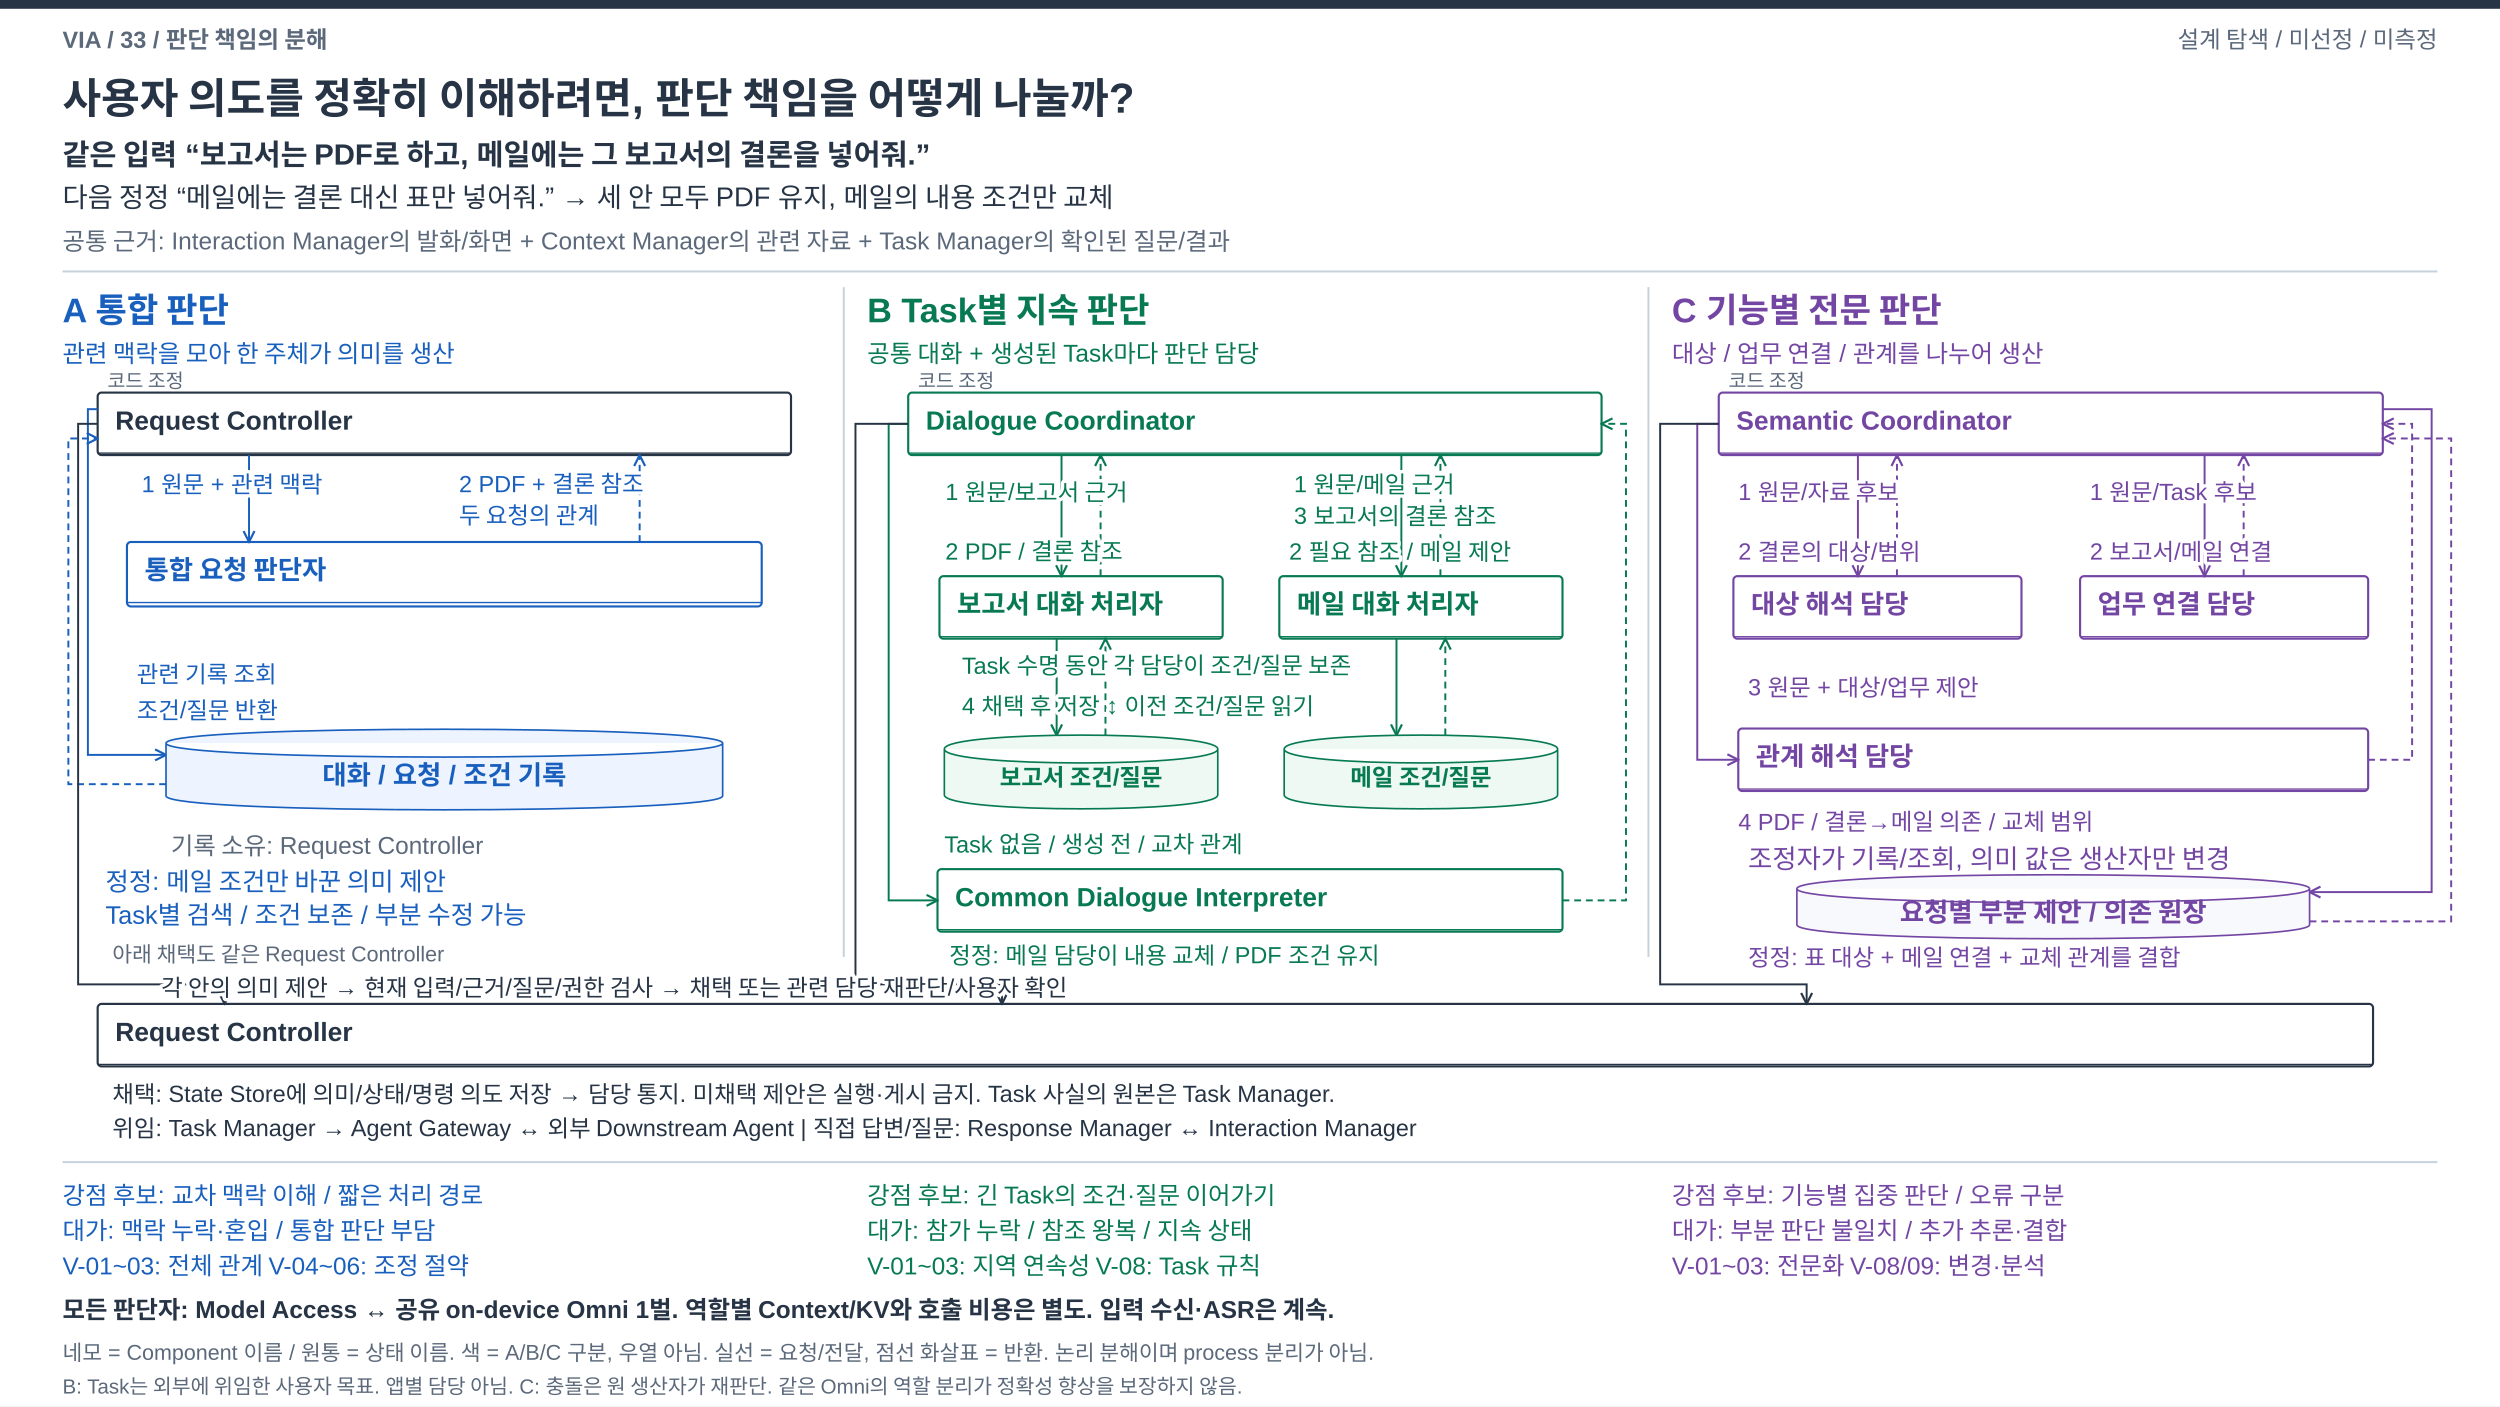
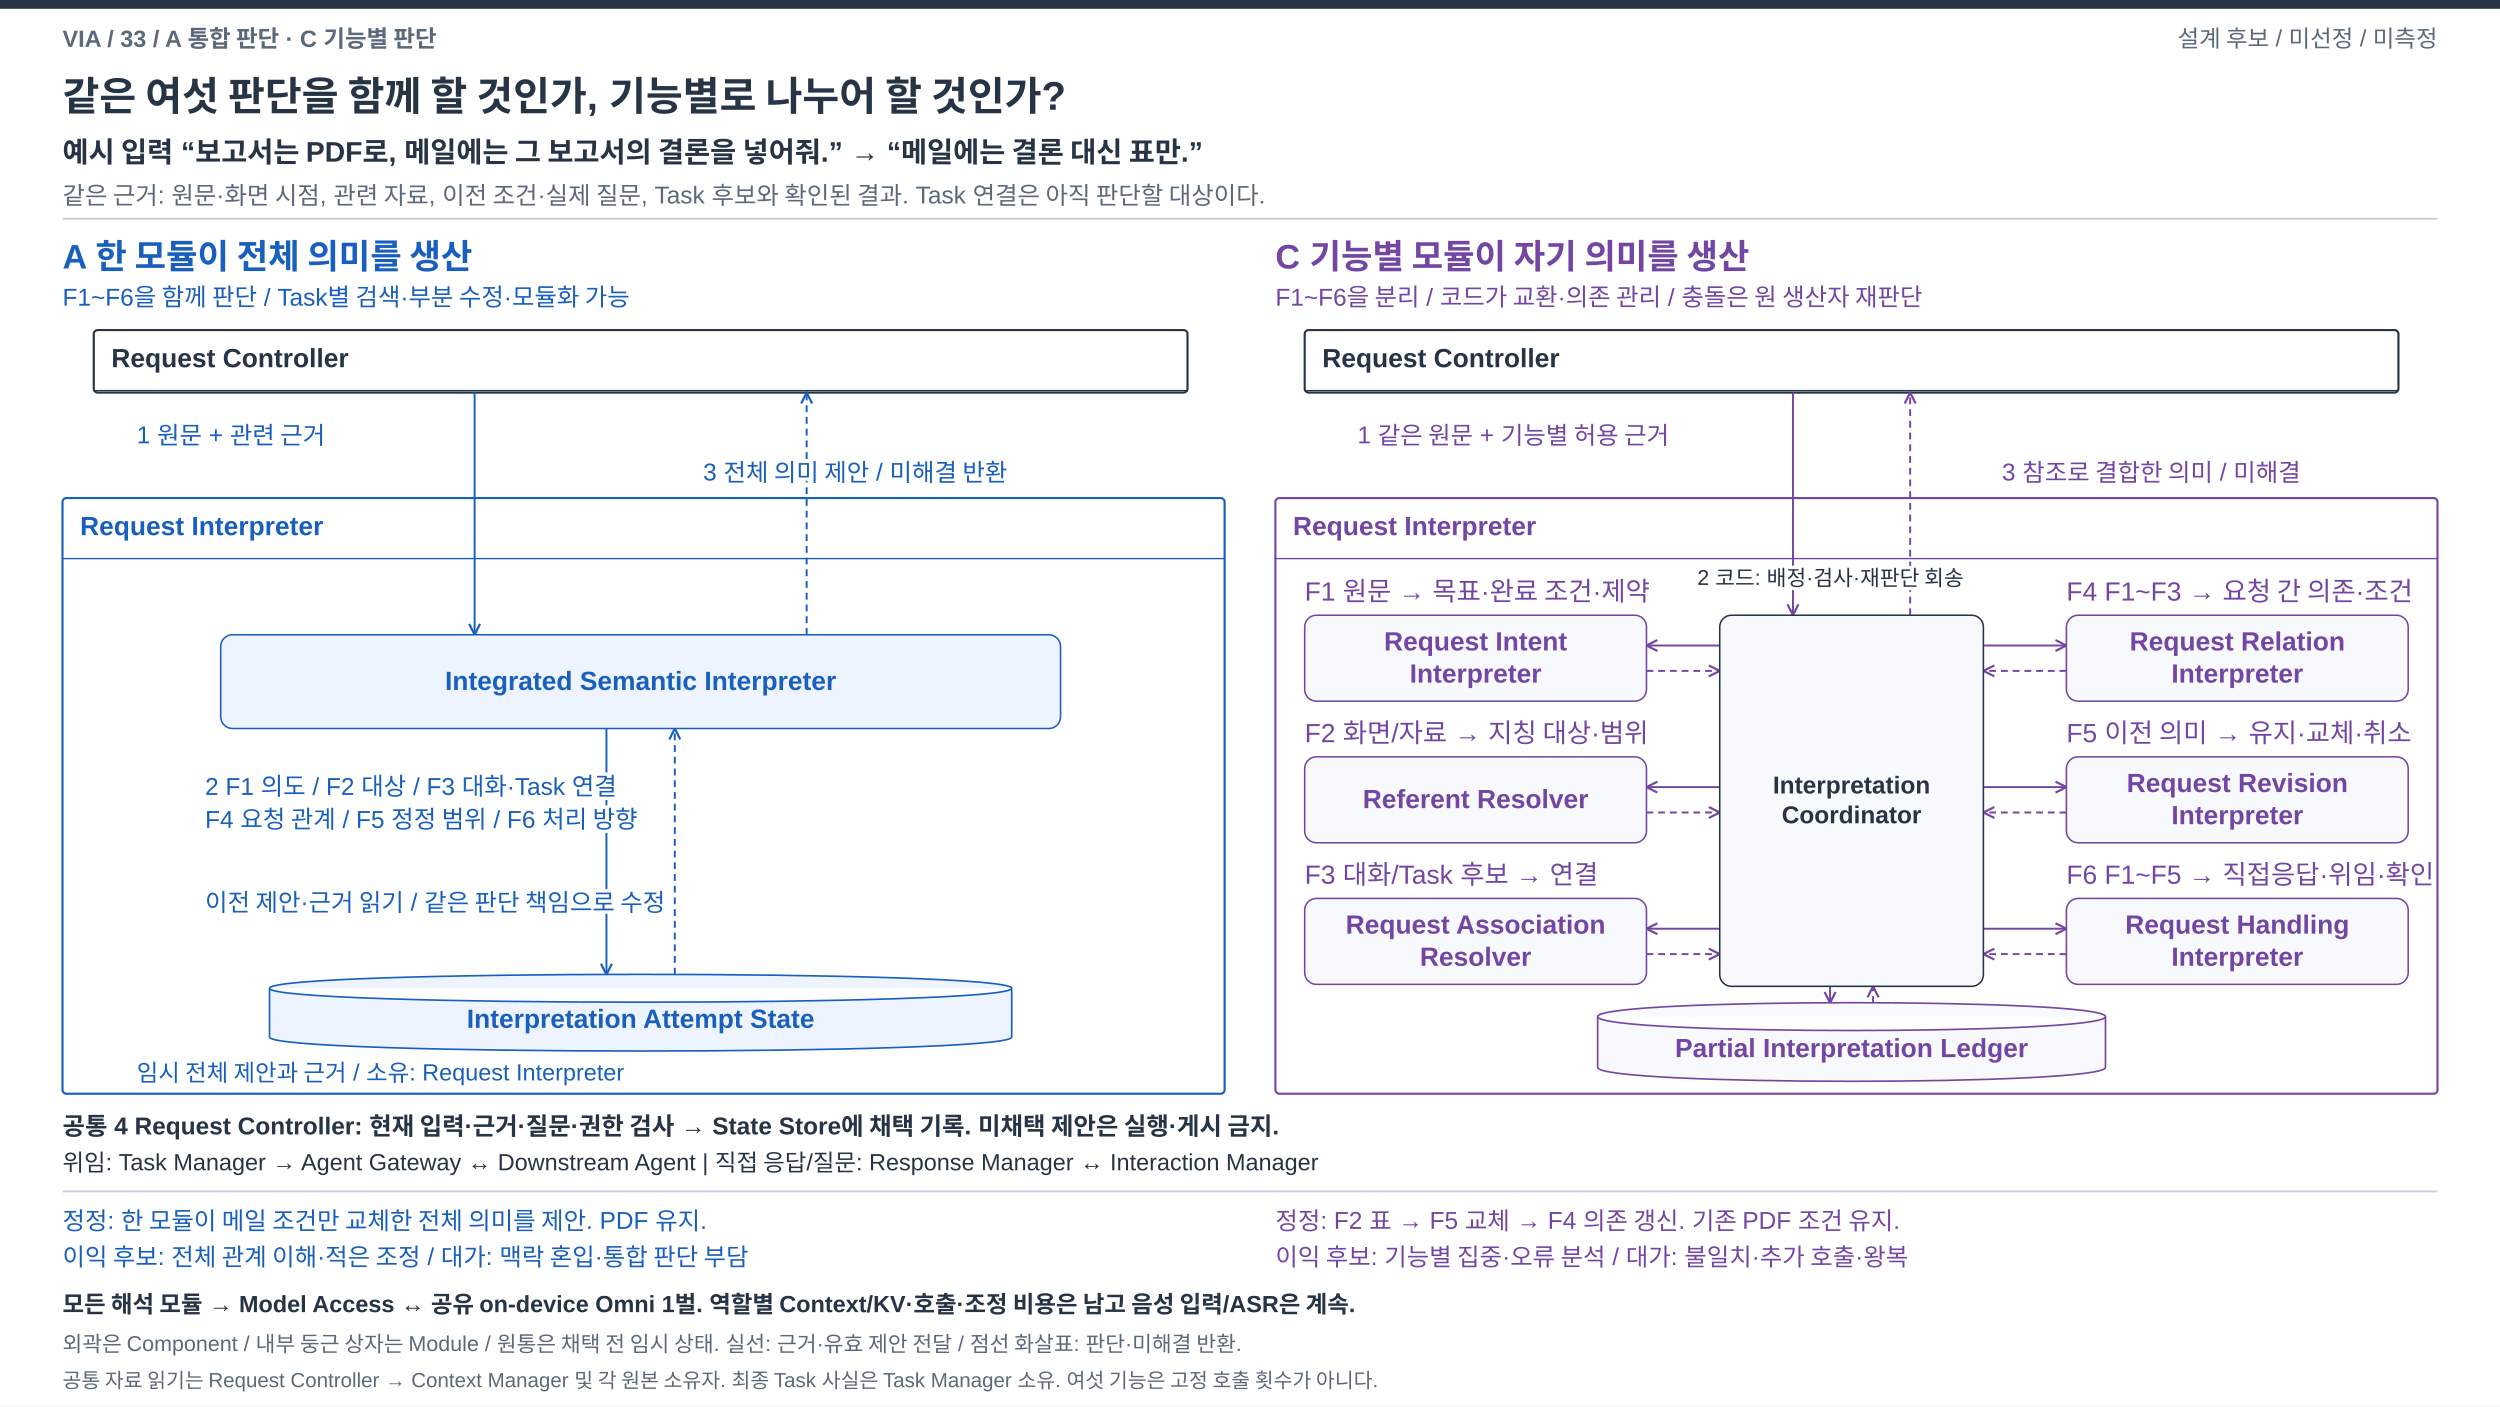
<svg xmlns="http://www.w3.org/2000/svg" width="2560" height="1440" viewBox="0 0 2560 1440" role="img" aria-labelledby="title">
  <defs>
    <marker id="a263445" viewBox="0 0 10 10" refX="9" refY="5" markerWidth="7" markerHeight="7" orient="auto-start-reverse">
      <path d="M1 1L9 5L1 9" fill="none" stroke="#263445" stroke-width="1.6" />
    </marker>
    <marker id="a195FBD" viewBox="0 0 10 10" refX="9" refY="5" markerWidth="7" markerHeight="7" orient="auto-start-reverse">
      <path d="M1 1L9 5L1 9" fill="none" stroke="#195FBD" stroke-width="1.6" />
    </marker>
    <marker id="a087A53" viewBox="0 0 10 10" refX="9" refY="5" markerWidth="7" markerHeight="7" orient="auto-start-reverse">
      <path d="M1 1L9 5L1 9" fill="none" stroke="#087A53" stroke-width="1.6" />
    </marker>
    <marker id="a7446A4" viewBox="0 0 10 10" refX="9" refY="5" markerWidth="7" markerHeight="7" orient="auto-start-reverse">
      <path d="M1 1L9 5L1 9" fill="none" stroke="#7446A4" stroke-width="1.6" />
    </marker>
  </defs>
  <rect width="2560" height="1440" fill="white" />
  <g font-family="Arial, Apple SD Gothic Neo, Malgun Gothic, sans-serif">
    <rect id="e1" x="0" y="0" width="2560" height="9" rx="0" fill="#263445" stroke="none" stroke-width="1.5" />
    <g id="Arc" data-component="true">
-       <rect x="100" y="402" width="710" height="64" rx="4" fill="white" stroke="#263445" stroke-width="2.2" />
-       <path d="M100 464H810" stroke="#263445" stroke-width="1.4" />
-       <text x="118" y="440.0" text-anchor="start" font-size="27" font-weight="700" fill="#263445">Request Controller</text>
-     </g>
-     <g id="Ajudge" data-component="true">
-       <rect x="130" y="555" width="650" height="66" rx="4" fill="white" stroke="#195FBD" stroke-width="2.2" />
-       <path d="M130 617H780" stroke="#195FBD" stroke-width="1.4" />
-       <text x="148" y="593.0" text-anchor="start" font-size="27" font-weight="700" fill="#195FBD">통합 요청 판단자</text>
-     </g>
-     <g id="Bcoord" data-component="true">
-       <rect x="930" y="402" width="710" height="64" rx="4" fill="white" stroke="#087A53" stroke-width="2.2" />
-       <path d="M930 464H1640" stroke="#087A53" stroke-width="1.4" />
-       <text x="948" y="440.0" text-anchor="start" font-size="27" font-weight="700" fill="#087A53">Dialogue Coordinator</text>
-     </g>
-     <g id="Br" data-component="true">
-       <rect x="962" y="590" width="290" height="64" rx="4" fill="white" stroke="#087A53" stroke-width="2.2" />
-       <path d="M962 652H1252" stroke="#087A53" stroke-width="1.4" />
-       <text x="980" y="628.0" text-anchor="start" font-size="27" font-weight="700" fill="#087A53">보고서 대화 처리자</text>
-     </g>
-     <g id="Bm" data-component="true">
-       <rect x="1310" y="590" width="290" height="64" rx="4" fill="white" stroke="#087A53" stroke-width="2.2" />
-       <path d="M1310 652H1600" stroke="#087A53" stroke-width="1.4" />
-       <text x="1328" y="628.0" text-anchor="start" font-size="27" font-weight="700" fill="#087A53">메일 대화 처리자</text>
-     </g>
-     <g id="Bcommon" data-component="true">
-       <rect x="960" y="890" width="640" height="64" rx="4" fill="white" stroke="#087A53" stroke-width="2.2" />
-       <path d="M960 952H1600" stroke="#087A53" stroke-width="1.4" />
-       <text x="978" y="928.0" text-anchor="start" font-size="27" font-weight="700" fill="#087A53">Common Dialogue Interpreter</text>
-     </g>
-     <g id="Ccoord" data-component="true">
-       <rect x="1760" y="402" width="680" height="64" rx="4" fill="white" stroke="#7446A4" stroke-width="2.2" />
-       <path d="M1760 464H2440" stroke="#7446A4" stroke-width="1.4" />
-       <text x="1778" y="440.0" text-anchor="start" font-size="27" font-weight="700" fill="#7446A4">Semantic Coordinator</text>
-     </g>
-     <g id="Cref" data-component="true">
-       <rect x="1775" y="590" width="295" height="64" rx="4" fill="white" stroke="#7446A4" stroke-width="2.2" />
-       <path d="M1775 652H2070" stroke="#7446A4" stroke-width="1.4" />
-       <text x="1793" y="628.0" text-anchor="start" font-size="27" font-weight="700" fill="#7446A4">대상 해석 담당</text>
-     </g>
-     <g id="Ctask" data-component="true">
-       <rect x="2130" y="590" width="295" height="64" rx="4" fill="white" stroke="#7446A4" stroke-width="2.2" />
-       <path d="M2130 652H2425" stroke="#7446A4" stroke-width="1.4" />
-       <text x="2148" y="628.0" text-anchor="start" font-size="27" font-weight="700" fill="#7446A4">업무 연결 담당</text>
-     </g>
-     <g id="Crel" data-component="true">
-       <rect x="1780" y="746" width="645" height="64" rx="4" fill="white" stroke="#7446A4" stroke-width="2.2" />
-       <path d="M1780 808H2425" stroke="#7446A4" stroke-width="1.4" />
-       <text x="1798" y="784.0" text-anchor="start" font-size="27" font-weight="700" fill="#7446A4">관계 해석 담당</text>
-     </g>
-     <g id="guard" data-component="true">
-       <rect x="100" y="1028" width="2330" height="64" rx="4" fill="white" stroke="#263445" stroke-width="2.2" />
-       <path d="M100 1090H2430" stroke="#263445" stroke-width="1.4" />
-       <text x="118" y="1066.0" text-anchor="start" font-size="27" font-weight="700" fill="#263445">Request Controller</text>
-     </g>
-     <polyline id="e8" points="64,278 2496,278" fill="none" stroke="#C7D1DD" stroke-width="2" />
-     <polyline id="e15" points="864,294 864,980" fill="none" stroke="#C7D1DD" stroke-width="2" />
-     <polyline id="e16" points="1688,294 1688,980" fill="none" stroke="#C7D1DD" stroke-width="2" />
-     <polyline id="e22" points="255.0,466 255.0,555" fill="none" stroke="#195FBD" stroke-width="2" marker-end="url(#a195FBD)" />
-     <polyline id="e24" points="655.0,555 655.0,466" fill="none" stroke="#195FBD" stroke-width="2" stroke-dasharray="7 5" marker-end="url(#a195FBD)" />
-     <polyline id="e27" points="100,419.0 90,419 90,773 170,773.0" fill="none" stroke="#195FBD" stroke-width="2" marker-end="url(#a195FBD)" />
-     <polyline id="e29" points="170,803.0 70,803 70,449 100,449.0" fill="none" stroke="#195FBD" stroke-width="2" stroke-dasharray="7 5" marker-end="url(#a195FBD)" />
-     <polyline id="e37" points="1087.0,466 1087.0,590" fill="none" stroke="#087A53" stroke-width="2" marker-end="url(#a087A53)" />
-     <polyline id="e39" points="1435.0,466 1435.0,590" fill="none" stroke="#087A53" stroke-width="2" marker-end="url(#a087A53)" />
-     <polyline id="e41" points="1127.0,590 1127.0,466" fill="none" stroke="#087A53" stroke-width="2" stroke-dasharray="7 5" marker-end="url(#a087A53)" />
-     <polyline id="e43" points="1475.0,590 1475.0,466" fill="none" stroke="#087A53" stroke-width="2" stroke-dasharray="7 5" marker-end="url(#a087A53)" />
-     <polyline id="e47" points="1082.0,654 1082.0,753" fill="none" stroke="#087A53" stroke-width="2" marker-end="url(#a087A53)" />
-     <polyline id="e48" points="1132.0,753 1132.0,654" fill="none" stroke="#087A53" stroke-width="2" stroke-dasharray="7 5" marker-end="url(#a087A53)" />
-     <polyline id="e49" points="1430.0,654 1430.0,753" fill="none" stroke="#087A53" stroke-width="2" marker-end="url(#a087A53)" />
-     <polyline id="e50" points="1480.0,753 1480.0,654" fill="none" stroke="#087A53" stroke-width="2" stroke-dasharray="7 5" marker-end="url(#a087A53)" />
-     <polyline id="e54" points="930,434.0 910,434 910,922 960,922.0" fill="none" stroke="#087A53" stroke-width="2" marker-end="url(#a087A53)" />
-     <polyline id="e56" points="1600,922.0 1665,922 1665,434 1640,434.0" fill="none" stroke="#087A53" stroke-width="2" stroke-dasharray="7 5" marker-end="url(#a087A53)" />
-     <polyline id="e61" points="1902.5,466 1902.5,590" fill="none" stroke="#7446A4" stroke-width="2" marker-end="url(#a7446A4)" />
-     <polyline id="e63" points="2257.5,466 2257.5,590" fill="none" stroke="#7446A4" stroke-width="2" marker-end="url(#a7446A4)" />
-     <polyline id="e65" points="1942.5,590 1942.5,466" fill="none" stroke="#7446A4" stroke-width="2" stroke-dasharray="7 5" marker-end="url(#a7446A4)" />
-     <polyline id="e67" points="2297.5,590 2297.5,466" fill="none" stroke="#7446A4" stroke-width="2" stroke-dasharray="7 5" marker-end="url(#a7446A4)" />
-     <polyline id="e70" points="1760,434.0 1738,434 1738,778 1780,778.0" fill="none" stroke="#7446A4" stroke-width="2" marker-end="url(#a7446A4)" />
-     <polyline id="e72" points="2425,778.0 2470,778 2470,434 2440,434.0" fill="none" stroke="#7446A4" stroke-width="2" stroke-dasharray="7 5" marker-end="url(#a7446A4)" />
-     <polyline id="e75" points="2440,419.0 2490,419 2490,913.5 2365,913.5" fill="none" stroke="#7446A4" stroke-width="2" marker-end="url(#a7446A4)" />
-     <polyline id="e76" points="2365,943.5 2510,943.5 2510,449 2440,449.0" fill="none" stroke="#7446A4" stroke-width="2" stroke-dasharray="7 5" marker-end="url(#a7446A4)" />
-     <polyline id="e80" points="100,434.0 80,434.0 80,1008 230,1008 230.0,1028" fill="none" stroke="#263445" stroke-width="2" marker-end="url(#a263445)" />
-     <polyline id="e81" points="930,434.0 876,434.0 876,1008 1026,1008 1026.0,1028" fill="none" stroke="#263445" stroke-width="2" marker-end="url(#a263445)" />
-     <polyline id="e82" points="1760,434.0 1700,434.0 1700,1008 1850,1008 1850.0,1028" fill="none" stroke="#263445" stroke-width="2" marker-end="url(#a263445)" />
-     <polyline id="e86" points="64,1190 2496,1190" fill="none" stroke="#C7D1DD" stroke-width="2" />
-     <g id="Astate" data-node="true" data-x="170" data-y="747" data-w="570" data-h="82">
-       <path d="M170 761C170 742 740 742 740 761V815C740 834 170 834 170 815Z M170 761C170 780 740 780 740 761" fill="#EEF4FF" stroke="#195FBD" stroke-width="1.7" />
-       <text x="455.0" y="803.125" text-anchor="middle" font-size="27" font-weight="700" fill="#195FBD">대화 / 요청 / 조건 기록</text>
-     </g>
-     <g id="Brs" data-node="true" data-x="967" data-y="753" data-w="280" data-h="75">
-       <path d="M967 767C967 748 1247 748 1247 767V814C1247 833 967 833 967 814Z M967 767C967 786 1247 786 1247 767" fill="#EDF9F2" stroke="#087A53" stroke-width="1.7" />
-       <text x="1107.0" y="804.5" text-anchor="middle" font-size="24" font-weight="700" fill="#087A53">보고서 조건/질문</text>
-     </g>
-     <g id="Bms" data-node="true" data-x="1315" data-y="753" data-w="280" data-h="75">
-       <path d="M1315 767C1315 748 1595 748 1595 767V814C1595 833 1315 833 1315 814Z M1315 767C1315 786 1595 786 1595 767" fill="#EDF9F2" stroke="#087A53" stroke-width="1.7" />
-       <text x="1455.0" y="804.5" text-anchor="middle" font-size="24" font-weight="700" fill="#087A53">메일 조건/질문</text>
-     </g>
-     <g id="Cstate" data-node="true" data-x="1840" data-y="896" data-w="525" data-h="65">
-       <path d="M1840 910C1840 891 2365 891 2365 910V947C2365 966 1840 966 1840 947Z M1840 910C1840 929 2365 929 2365 910" fill="#F7F9FC" stroke="#7446A4" stroke-width="1.7" />
-       <text x="2102.5" y="943.625" text-anchor="middle" font-size="27" font-weight="700" fill="#7446A4">요청별 부분 제안 / 의존 원장</text>
+       <rect x="96" y="338" width="1120" height="64" rx="4" fill="white" stroke="#263445" stroke-width="2.2" />
+       <path d="M96 400H1216" stroke="#263445" stroke-width="1.4" />
+       <text x="114" y="376.0" text-anchor="start" font-size="27" font-weight="700" fill="#263445">Request Controller</text>
+     </g>
+     <g id="Crc" data-component="true">
+       <rect x="1336" y="338" width="1120" height="64" rx="4" fill="white" stroke="#263445" stroke-width="2.2" />
+       <path d="M1336 400H2456" stroke="#263445" stroke-width="1.4" />
+       <text x="1354" y="376.0" text-anchor="start" font-size="27" font-weight="700" fill="#263445">Request Controller</text>
+     </g>
+     <g id="Aowner" data-component="true">
+       <rect x="64" y="510" width="1190" height="610" rx="4" fill="white" stroke="#195FBD" stroke-width="2.2" />
+       <path d="M64 572H1254" stroke="#195FBD" stroke-width="1.4" />
+       <text x="82" y="548.0" text-anchor="start" font-size="27" font-weight="700" fill="#195FBD">Request Interpreter</text>
+     </g>
+     <g id="Cowner" data-component="true">
+       <rect x="1306" y="510" width="1190" height="610" rx="4" fill="white" stroke="#7446A4" stroke-width="2.2" />
+       <path d="M1306 572H2496" stroke="#7446A4" stroke-width="1.4" />
+       <text x="1324" y="548.0" text-anchor="start" font-size="27" font-weight="700" fill="#7446A4">Request Interpreter</text>
+     </g>
+     <polyline id="e7" points="64,224 2496,224" fill="none" stroke="#C7D1DD" stroke-width="2" />
+     <polyline id="e17" points="486.0,402 486.0,650" fill="none" stroke="#195FBD" stroke-width="2" marker-end="url(#a195FBD)" />
+     <polyline id="e19" points="826.0,650 826.0,402" fill="none" stroke="#195FBD" stroke-width="2" stroke-dasharray="7 5" marker-end="url(#a195FBD)" />
+     <polyline id="e22" points="621.0,746 621.0,998" fill="none" stroke="#195FBD" stroke-width="2" marker-end="url(#a195FBD)" />
+     <polyline id="e24" points="691.0,998 691.0,746" fill="none" stroke="#195FBD" stroke-width="2" stroke-dasharray="7 5" marker-end="url(#a195FBD)" />
+     <polyline id="e28" points="1836.0,402 1836.0,630" fill="none" stroke="#7446A4" stroke-width="2" marker-end="url(#a7446A4)" />
+     <polyline id="e30" points="1956.0,630 1956.0,402" fill="none" stroke="#7446A4" stroke-width="2" stroke-dasharray="7 5" marker-end="url(#a7446A4)" />
+     <polyline id="e35" points="1761,661.0 1686,661.0" fill="none" stroke="#7446A4" stroke-width="2" marker-end="url(#a7446A4)" />
+     <polyline id="e36" points="1686,687.0 1761,687.0" fill="none" stroke="#7446A4" stroke-width="2" stroke-dasharray="7 5" marker-end="url(#a7446A4)" />
+     <polyline id="e39" points="1761,806.0 1686,806.0" fill="none" stroke="#7446A4" stroke-width="2" marker-end="url(#a7446A4)" />
+     <polyline id="e40" points="1686,832.0 1761,832.0" fill="none" stroke="#7446A4" stroke-width="2" stroke-dasharray="7 5" marker-end="url(#a7446A4)" />
+     <polyline id="e43" points="1761,951.0 1686,951.0" fill="none" stroke="#7446A4" stroke-width="2" marker-end="url(#a7446A4)" />
+     <polyline id="e44" points="1686,977.0 1761,977.0" fill="none" stroke="#7446A4" stroke-width="2" stroke-dasharray="7 5" marker-end="url(#a7446A4)" />
+     <polyline id="e47" points="2031,661.0 2116,661.0" fill="none" stroke="#7446A4" stroke-width="2" marker-end="url(#a7446A4)" />
+     <polyline id="e48" points="2116,687.0 2031,687.0" fill="none" stroke="#7446A4" stroke-width="2" stroke-dasharray="7 5" marker-end="url(#a7446A4)" />
+     <polyline id="e51" points="2031,806.0 2116,806.0" fill="none" stroke="#7446A4" stroke-width="2" marker-end="url(#a7446A4)" />
+     <polyline id="e52" points="2116,832.0 2031,832.0" fill="none" stroke="#7446A4" stroke-width="2" stroke-dasharray="7 5" marker-end="url(#a7446A4)" />
+     <polyline id="e55" points="2031,951.0 2116,951.0" fill="none" stroke="#7446A4" stroke-width="2" marker-end="url(#a7446A4)" />
+     <polyline id="e56" points="2116,977.0 2031,977.0" fill="none" stroke="#7446A4" stroke-width="2" stroke-dasharray="7 5" marker-end="url(#a7446A4)" />
+     <polyline id="e58" points="1874.0,1010 1874.0,1027" fill="none" stroke="#7446A4" stroke-width="2" marker-end="url(#a7446A4)" />
+     <polyline id="e59" points="1918.0,1027 1918.0,1010" fill="none" stroke="#7446A4" stroke-width="2" stroke-dasharray="7 5" marker-end="url(#a7446A4)" />
+     <polyline id="e62" points="64,1220 2496,1220" fill="none" stroke="#C7D1DD" stroke-width="2" />
+     <g id="Ajudge" data-node="true" data-x="226" data-y="650" data-w="860" data-h="96">
+       <rect x="226" y="650" width="860" height="96" rx="12" fill="#EEF4FF" stroke="#195FBD" stroke-width="1.6" />
+       <text x="656.0" y="706.53" text-anchor="middle" font-size="27" font-weight="700" fill="#195FBD">Integrated Semantic Interpreter</text>
+     </g>
+     <g id="Astate" data-node="true" data-x="276" data-y="998" data-w="760" data-h="78">
+       <path d="M276 1012C276 993 1036 993 1036 1012V1062C1036 1081 276 1081 276 1062Z M276 1012C276 1031 1036 1031 1036 1012" fill="#EEF4FF" stroke="#195FBD" stroke-width="1.7" />
+       <text x="656.0" y="1052.53" text-anchor="middle" font-size="27" font-weight="700" fill="#195FBD">Interpretation Attempt State</text>
+     </g>
+     <g id="coord" data-node="true" data-x="1761" data-y="630" data-w="270" data-h="380">
+       <rect x="1761" y="630" width="270" height="380" rx="12" fill="#F7F9FC" stroke="#263445" stroke-width="1.6" />
+       <text x="1896.0" y="812.5" text-anchor="middle" font-size="25" font-weight="700" fill="#263445">Interpretation</text>
+       <text x="1896.0" y="843.0" text-anchor="middle" font-size="25" font-weight="700" fill="#263445">Coordinator</text>
+     </g>
+     <g id="intent" data-node="true" data-x="1336" data-y="630" data-w="350" data-h="88">
+       <rect x="1336" y="630" width="350" height="88" rx="12" fill="#F7F9FC" stroke="#7446A4" stroke-width="1.6" />
+       <text x="1511.0" y="666.06" text-anchor="middle" font-size="27" font-weight="700" fill="#7446A4">Request Intent</text>
+       <text x="1511.0" y="699.0" text-anchor="middle" font-size="27" font-weight="700" fill="#7446A4">Interpreter</text>
+     </g>
+     <g id="referent" data-node="true" data-x="1336" data-y="775" data-w="350" data-h="88">
+       <rect x="1336" y="775" width="350" height="88" rx="12" fill="#F7F9FC" stroke="#7446A4" stroke-width="1.6" />
+       <text x="1511.0" y="827.53" text-anchor="middle" font-size="27" font-weight="700" fill="#7446A4">Referent Resolver</text>
+     </g>
+     <g id="association" data-node="true" data-x="1336" data-y="920" data-w="350" data-h="88">
+       <rect x="1336" y="920" width="350" height="88" rx="12" fill="#F7F9FC" stroke="#7446A4" stroke-width="1.6" />
+       <text x="1511.0" y="956.06" text-anchor="middle" font-size="27" font-weight="700" fill="#7446A4">Request Association</text>
+       <text x="1511.0" y="989.0" text-anchor="middle" font-size="27" font-weight="700" fill="#7446A4">Resolver</text>
+     </g>
+     <g id="relation" data-node="true" data-x="2116" data-y="630" data-w="350" data-h="88">
+       <rect x="2116" y="630" width="350" height="88" rx="12" fill="#F7F9FC" stroke="#7446A4" stroke-width="1.6" />
+       <text x="2291.0" y="666.06" text-anchor="middle" font-size="27" font-weight="700" fill="#7446A4">Request Relation</text>
+       <text x="2291.0" y="699.0" text-anchor="middle" font-size="27" font-weight="700" fill="#7446A4">Interpreter</text>
+     </g>
+     <g id="revision" data-node="true" data-x="2116" data-y="775" data-w="350" data-h="88">
+       <rect x="2116" y="775" width="350" height="88" rx="12" fill="#F7F9FC" stroke="#7446A4" stroke-width="1.6" />
+       <text x="2291.0" y="811.06" text-anchor="middle" font-size="27" font-weight="700" fill="#7446A4">Request Revision</text>
+       <text x="2291.0" y="844.0" text-anchor="middle" font-size="27" font-weight="700" fill="#7446A4">Interpreter</text>
+     </g>
+     <g id="handling" data-node="true" data-x="2116" data-y="920" data-w="350" data-h="88">
+       <rect x="2116" y="920" width="350" height="88" rx="12" fill="#F7F9FC" stroke="#7446A4" stroke-width="1.6" />
+       <text x="2291.0" y="956.06" text-anchor="middle" font-size="27" font-weight="700" fill="#7446A4">Request Handling</text>
+       <text x="2291.0" y="989.0" text-anchor="middle" font-size="27" font-weight="700" fill="#7446A4">Interpreter</text>
+     </g>
+     <g id="Cstate" data-node="true" data-x="1636" data-y="1027" data-w="520" data-h="80">
+       <path d="M1636 1041C1636 1022 2156 1022 2156 1041V1093C2156 1112 1636 1112 1636 1093Z M1636 1041C1636 1060 2156 1060 2156 1041" fill="#F7F9FC" stroke="#7446A4" stroke-width="1.7" />
+       <text x="1896.0" y="1082.53" text-anchor="middle" font-size="27" font-weight="700" fill="#7446A4">Partial Interpretation Ledger</text>
    </g>
    <g id="e2">
-       <text x="64" y="49.0" text-anchor="start" font-size="24" font-weight="700" fill="#5B697B">VIA / 33 / 판단 책임의 분해</text>
+       <text x="64" y="48.0" text-anchor="start" font-size="24" font-weight="700" fill="#5B697B">VIA / 33 / A 통합 판단 · C 기능별 판단</text>
    </g>
    <g id="e3">
-       <text x="2496" y="49.0" text-anchor="end" font-size="24" font-weight="400" fill="#5B697B">설계 탐색 / 미선정 / 미측정</text>
+       <text x="2496" y="48.0" text-anchor="end" font-size="24" font-weight="400" fill="#5B697B">설계 후보 / 미선정 / 미측정</text>
    </g>
    <g id="e4">
-       <text x="64" y="116.0" text-anchor="start" font-size="43" font-weight="700" fill="#263445">사용자 의도를 정확히 이해하려면, 판단 책임을 어떻게 나눌까?</text>
+       <text x="64" y="113.0" text-anchor="start" font-size="41" font-weight="700" fill="#263445">같은 여섯 판단을 함께 할 것인가, 기능별로 나누어 할 것인가?</text>
    </g>
    <g id="e5">
-       <text x="64" y="169.0" text-anchor="start" font-size="30" font-weight="700" fill="#263445">같은 입력  “보고서는 PDF로 하고, 메일에는 그 보고서의 결론을 넣어줘.”</text>
+       <text x="64" y="166.0" text-anchor="start" font-size="29" font-weight="700" fill="#263445">예시 입력  “보고서는 PDF로, 메일에는 그 보고서의 결론을 넣어줘.” → “메일에는 결론 대신 표만.”</text>
    </g>
    <g id="e6">
-       <text x="64" y="212.0" text-anchor="start" font-size="28" font-weight="400" fill="#263445">다음 정정  “메일에는 결론 대신 표만 넣어줘.”   →   세 안 모두 PDF 유지, 메일의 내용 조건만 교체</text>
-     </g>
-     <g id="e7">
-       <text x="64" y="256.0" text-anchor="start" font-size="25" font-weight="400" fill="#5B697B">공통 근거: Interaction Manager의 발화/화면 + Context Manager의 관련 자료 + Task Manager의 확인된 질문/결과</text>
+       <text x="64" y="209.0" text-anchor="start" font-size="25" font-weight="400" fill="#5B697B">같은 근거: 원문·화면 시점, 관련 자료, 이전 조건·실제 질문, Task 후보와 확인된 결과. Task 연결은 아직 판단할 대상이다.</text>
+     </g>
+     <g id="e8">
+       <text x="64" y="275.0" text-anchor="start" font-size="35" font-weight="700" fill="#195FBD">A  한 모듈이 전체 의미를 생산</text>
    </g>
    <g id="e9">
-       <text x="64" y="330.0" text-anchor="start" font-size="35" font-weight="700" fill="#195FBD">A  통합 판단</text>
+       <text x="1306" y="275.0" text-anchor="start" font-size="35" font-weight="700" fill="#7446A4">C  기능별 모듈이 자기 의미를 생산</text>
    </g>
    <g id="e10">
-       <text x="64" y="371.0" text-anchor="start" font-size="25" font-weight="400" fill="#195FBD">관련 맥락을 모아 한 주체가 의미를 생산</text>
+       <text x="64" y="313.0" text-anchor="start" font-size="25" font-weight="400" fill="#195FBD">F1~F6을 함께 판단 / Task별 검색·부분 수정·모듈화 가능</text>
    </g>
    <g id="e11">
-       <text x="888" y="330.0" text-anchor="start" font-size="35" font-weight="700" fill="#087A53">B  Task별 지속 판단</text>
-     </g>
-     <g id="e12">
-       <text x="888" y="371.0" text-anchor="start" font-size="25" font-weight="400" fill="#087A53">공통 대화 + 생성된 Task마다 판단 담당</text>
-     </g>
-     <g id="e13">
-       <text x="1712" y="330.0" text-anchor="start" font-size="35" font-weight="700" fill="#7446A4">C  기능별 전문 판단</text>
-     </g>
-     <g id="e14">
-       <text x="1712" y="371.0" text-anchor="start" font-size="25" font-weight="400" fill="#7446A4">대상 / 업무 연결 / 관계를 나누어 생산</text>
-     </g>
-     <g id="e17">
-       <text x="110" y="397.0" text-anchor="start" font-size="20" font-weight="400" fill="#5B697B">코드 조정</text>
-     </g>
-     <g id="e18">
-       <text x="940" y="397.0" text-anchor="start" font-size="20" font-weight="400" fill="#5B697B">코드 조정</text>
-     </g>
-     <g id="e19">
-       <text x="1770" y="397.0" text-anchor="start" font-size="20" font-weight="400" fill="#5B697B">코드 조정</text>
+       <text x="1306" y="313.0" text-anchor="start" font-size="25" font-weight="400" fill="#7446A4">F1~F6을 분리 / 코드가 교환·의존 관리 / 충돌은 원 생산자 재판단</text>
+     </g>
+     <g id="e18" paint-order="stroke" stroke="white" stroke-width="7" stroke-linejoin="round">
+       <text x="140" y="454.0" text-anchor="start" font-size="25" font-weight="400" fill="#195FBD">1  원문 + 관련 근거</text>
+     </g>
+     <g id="e20" paint-order="stroke" stroke="white" stroke-width="7" stroke-linejoin="round">
+       <text x="720" y="492.0" text-anchor="start" font-size="25" font-weight="400" fill="#195FBD">3  전체 의미 제안 / 미해결 반환</text>
    </g>
    <g id="e23" paint-order="stroke" stroke="white" stroke-width="7" stroke-linejoin="round">
-       <text x="145" y="504.0" text-anchor="start" font-size="24" font-weight="400" fill="#195FBD">1  원문 + 관련 맥락</text>
+       <text x="210" y="814.0" text-anchor="start" font-size="25" font-weight="400" fill="#195FBD">2  F1 의도 / F2 대상 / F3 대화·Task 연결</text>
+       <text x="210" y="847.75" text-anchor="start" font-size="25" font-weight="400" fill="#195FBD">    F4 요청 관계 / F5 정정 범위 / F6 처리 방향</text>
    </g>
    <g id="e25" paint-order="stroke" stroke="white" stroke-width="7" stroke-linejoin="round">
-       <text x="470" y="504.0" text-anchor="start" font-size="24" font-weight="400" fill="#195FBD">2  PDF + 결론 참조</text>
-       <text x="470" y="536.4" text-anchor="start" font-size="24" font-weight="400" fill="#195FBD">두 요청의 관계</text>
-     </g>
-     <g id="e28" paint-order="stroke" stroke="white" stroke-width="7" stroke-linejoin="round">
-       <text x="140" y="699.0" text-anchor="start" font-size="24" font-weight="400" fill="#195FBD">관련 기록 조회</text>
-     </g>
-     <g id="e30" paint-order="stroke" stroke="white" stroke-width="7" stroke-linejoin="round">
-       <text x="140" y="736.0" text-anchor="start" font-size="24" font-weight="400" fill="#195FBD">조건/질문 반환</text>
-     </g>
-     <g id="e31">
-       <text x="175" y="875.0" text-anchor="start" font-size="25" font-weight="400" fill="#5B697B">기록 소유: Request Controller</text>
-     </g>
-     <g id="e32">
-       <text x="108" y="912" text-anchor="start" font-size="26" font-weight="400" fill="#195FBD">정정: 메일 조건만 바꾼 의미 제안</text>
-       <text x="108" y="946" text-anchor="start" font-size="26" font-weight="400" fill="#195FBD">Task별 검색 / 조건 보존 / 부분 수정 가능</text>
-     </g>
-     <g id="e33">
-       <text x="115" y="985.0" text-anchor="start" font-size="22" font-weight="400" fill="#5B697B">아래 채택도 같은 Request Controller</text>
+       <text x="210" y="933.0" text-anchor="start" font-size="25" font-weight="400" fill="#195FBD">이전 제안·근거 읽기 / 같은 판단 책임으로 수정</text>
+     </g>
+     <g id="e26" paint-order="stroke" stroke="white" stroke-width="7" stroke-linejoin="round">
+       <text x="140" y="1107.0" text-anchor="start" font-size="24" font-weight="400" fill="#195FBD">임시 전체 제안과 근거 / 소유: Request Interpreter</text>
+     </g>
+     <g id="e29" paint-order="stroke" stroke="white" stroke-width="7" stroke-linejoin="round">
+       <text x="1390" y="454.0" text-anchor="start" font-size="25" font-weight="400" fill="#7446A4">1  같은 원문 + 기능별 허용 근거</text>
+     </g>
+     <g id="e31" paint-order="stroke" stroke="white" stroke-width="7" stroke-linejoin="round">
+       <text x="2050" y="492.0" text-anchor="start" font-size="25" font-weight="400" fill="#7446A4">3  참조로 결합한 의미 / 미해결</text>
+     </g>
+     <g id="e32" paint-order="stroke" stroke="white" stroke-width="7" stroke-linejoin="round">
+       <text x="1738" y="599.0" text-anchor="start" font-size="22" font-weight="400" fill="#263445">2  코드: 배정·검사·재판단 회송</text>
+     </g>
+     <g id="e34" paint-order="stroke" stroke="white" stroke-width="7" stroke-linejoin="round">
+       <text x="1336" y="615.0" text-anchor="start" font-size="27" font-weight="400" fill="#7446A4">F1  원문 → 목표·완료 조건·제약</text>
    </g>
    <g id="e38" paint-order="stroke" stroke="white" stroke-width="7" stroke-linejoin="round">
-       <text x="968" y="512.0" text-anchor="start" font-size="24" font-weight="400" fill="#087A53">1  원문/보고서 근거</text>
-     </g>
-     <g id="e40" paint-order="stroke" stroke="white" stroke-width="7" stroke-linejoin="round">
-       <text x="1325" y="504.0" text-anchor="start" font-size="24" font-weight="400" fill="#087A53">1  원문/메일 근거</text>
-       <text x="1325" y="536.4" text-anchor="start" font-size="24" font-weight="400" fill="#087A53">3  보고서의 결론 참조</text>
+       <text x="1336" y="760.0" text-anchor="start" font-size="27" font-weight="400" fill="#7446A4">F2  화면/자료 → 지칭 대상·범위</text>
    </g>
    <g id="e42" paint-order="stroke" stroke="white" stroke-width="7" stroke-linejoin="round">
-       <text x="968" y="573.0" text-anchor="start" font-size="24" font-weight="400" fill="#087A53">2  PDF / 결론 참조</text>
-     </g>
-     <g id="e44" paint-order="stroke" stroke="white" stroke-width="7" stroke-linejoin="round">
-       <text x="1320" y="573.0" text-anchor="start" font-size="24" font-weight="400" fill="#087A53">2  필요 참조 / 메일 제안</text>
-     </g>
-     <g id="e51" paint-order="stroke" stroke="white" stroke-width="7" stroke-linejoin="round">
-       <text x="985" y="690.0" text-anchor="start" font-size="24" font-weight="400" fill="#087A53">Task 수명 동안 각 담당이 조건/질문 보존</text>
-     </g>
-     <g id="e52" paint-order="stroke" stroke="white" stroke-width="7" stroke-linejoin="round">
-       <text x="985" y="731.0" text-anchor="start" font-size="24" font-weight="400" fill="#087A53">4  채택 후 저장 ↕ 이전 조건/질문 읽기</text>
-     </g>
-     <g id="e55" paint-order="stroke" stroke="white" stroke-width="7" stroke-linejoin="round">
-       <text x="967" y="873.0" text-anchor="start" font-size="24" font-weight="400" fill="#087A53">Task 없음 / 생성 전 / 교차 관계</text>
-     </g>
-     <g id="e57">
-       <text x="972" y="987.0" text-anchor="start" font-size="24" font-weight="400" fill="#087A53">정정: 메일 담당이 내용 교체 / PDF 조건 유지</text>
-     </g>
-     <g id="e62" paint-order="stroke" stroke="white" stroke-width="7" stroke-linejoin="round">
-       <text x="1780" y="512.0" text-anchor="start" font-size="24" font-weight="400" fill="#7446A4">1  원문/자료 후보</text>
-     </g>
-     <g id="e64" paint-order="stroke" stroke="white" stroke-width="7" stroke-linejoin="round">
-       <text x="2140" y="512.0" text-anchor="start" font-size="24" font-weight="400" fill="#7446A4">1  원문/Task 후보</text>
-     </g>
-     <g id="e66" paint-order="stroke" stroke="white" stroke-width="7" stroke-linejoin="round">
-       <text x="1780" y="573.0" text-anchor="start" font-size="24" font-weight="400" fill="#7446A4">2  결론의 대상/범위</text>
-     </g>
-     <g id="e68" paint-order="stroke" stroke="white" stroke-width="7" stroke-linejoin="round">
-       <text x="2140" y="573.0" text-anchor="start" font-size="24" font-weight="400" fill="#7446A4">2  보고서/메일 연결</text>
-     </g>
-     <g id="e71" paint-order="stroke" stroke="white" stroke-width="7" stroke-linejoin="round">
-       <text x="1790" y="712.0" text-anchor="start" font-size="24" font-weight="400" fill="#7446A4">3  원문 + 대상/업무 제안</text>
-     </g>
-     <g id="e73" paint-order="stroke" stroke="white" stroke-width="7" stroke-linejoin="round">
-       <text x="1780" y="850.0" text-anchor="start" font-size="24" font-weight="400" fill="#7446A4">4  PDF / 결론→메일 의존 / 교체 범위</text>
-     </g>
-     <g id="e77">
-       <text x="1790" y="889.0" text-anchor="start" font-size="27" font-weight="400" fill="#7446A4">조정자가 기록/조회, 의미 값은 생산자만 변경</text>
-     </g>
-     <g id="e78">
-       <text x="1790" y="989.0" text-anchor="start" font-size="24" font-weight="400" fill="#7446A4">정정: 표 대상 + 메일 연결 + 교체 관계를 결합</text>
-     </g>
-     <g id="e83" paint-order="stroke" stroke="white" stroke-width="7" stroke-linejoin="round">
-       <text x="165" y="1020.0" text-anchor="start" font-size="24" font-weight="400" fill="#263445">각 안의 의미 제안 → 현재 입력/근거/질문/권한 검사 → 채택 또는 관련 담당 재판단/사용자 확인</text>
-     </g>
-     <g id="e84">
-       <text x="115" y="1129.0" text-anchor="start" font-size="24" font-weight="400" fill="#263445">채택: State Store에 의미/상태/명령 의도 저장 → 담당 통지.   미채택 제안은 실행·게시 금지.   Task 사실의 원본은 Task Manager.</text>
-     </g>
-     <g id="e85">
-       <text x="115" y="1164.0" text-anchor="start" font-size="24" font-weight="400" fill="#263445">위임: Task Manager → Agent Gateway ↔ 외부 Downstream Agent   |   직접 답변/질문: Response Manager ↔ Interaction Manager</text>
-     </g>
-     <g id="e87">
-       <text x="64" y="1233" text-anchor="start" font-size="25" font-weight="400" fill="#195FBD">강점 후보: 교차 맥락 이해 / 짧은 처리 경로</text>
-       <text x="64" y="1269" text-anchor="start" font-size="25" font-weight="400" fill="#195FBD">대가: 맥락 누락·혼입 / 통합 판단 부담</text>
-       <text x="64" y="1305" text-anchor="start" font-size="25" font-weight="400" fill="#195FBD">V-01~03: 전체 관계   V-04~06: 조정 절약</text>
-     </g>
-     <g id="e88">
-       <text x="888" y="1233" text-anchor="start" font-size="25" font-weight="400" fill="#087A53">강점 후보: 긴 Task의 조건·질문 이어가기</text>
-       <text x="888" y="1269" text-anchor="start" font-size="25" font-weight="400" fill="#087A53">대가: 참가 누락 / 참조 왕복 / 지속 상태</text>
-       <text x="888" y="1305" text-anchor="start" font-size="25" font-weight="400" fill="#087A53">V-01~03: 지역 연속성   V-08: Task 규칙</text>
-     </g>
-     <g id="e89">
-       <text x="1712" y="1233" text-anchor="start" font-size="25" font-weight="400" fill="#7446A4">강점 후보: 기능별 집중 판단 / 오류 구분</text>
-       <text x="1712" y="1269" text-anchor="start" font-size="25" font-weight="400" fill="#7446A4">대가: 부분 판단 불일치 / 추가 추론·결합</text>
-       <text x="1712" y="1305" text-anchor="start" font-size="25" font-weight="400" fill="#7446A4">V-01~03: 전문화   V-08/09: 변경·분석</text>
-     </g>
-     <g id="e90">
-       <text x="64" y="1350.0" text-anchor="start" font-size="25" font-weight="700" fill="#263445">모든 판단자: Model Access ↔ 공유 on-device Omni 1벌. 역할별 Context/KV와 호출 비용은 별도. 입력 수신·ASR은 계속.</text>
-     </g>
-     <g id="e91">
-       <text x="64" y="1393.0" text-anchor="start" font-size="22" font-weight="400" fill="#5B697B">네모 = Component 이름 / 원통 = 상태 이름. 색 = A/B/C 구분, 우열 아님. 실선 = 요청/전달, 점선 화살표 = 반환. 논리 분해이며 process 분리가 아님.</text>
-     </g>
-     <g id="e92">
-       <text x="64" y="1427.0" text-anchor="start" font-size="21" font-weight="400" fill="#5B697B">B: Task는 외부에 위임한 사용자 목표. 앱별 담당 아님. C: 충돌은 원 생산자가 재판단. 같은 Omni의 역할 분리가 정확성 향상을 보장하지 않음.</text>
+       <text x="1336" y="905.0" text-anchor="start" font-size="27" font-weight="400" fill="#7446A4">F3  대화/Task 후보 → 연결</text>
+     </g>
+     <g id="e46" paint-order="stroke" stroke="white" stroke-width="7" stroke-linejoin="round">
+       <text x="2116" y="615.0" text-anchor="start" font-size="27" font-weight="400" fill="#7446A4">F4  F1~F3 → 요청 간 의존·조건</text>
+     </g>
+     <g id="e50" paint-order="stroke" stroke="white" stroke-width="7" stroke-linejoin="round">
+       <text x="2116" y="760.0" text-anchor="start" font-size="27" font-weight="400" fill="#7446A4">F5  이전 의미 → 유지·교체·취소</text>
+     </g>
+     <g id="e54" paint-order="stroke" stroke="white" stroke-width="7" stroke-linejoin="round">
+       <text x="2116" y="905.0" text-anchor="start" font-size="27" font-weight="400" fill="#7446A4">F6  F1~F5 → 직접응답·위임·확인</text>
+     </g>
+     <g id="e60">
+       <text x="64" y="1162.0" text-anchor="start" font-size="25" font-weight="700" fill="#263445">공통 4  Request Controller: 현재 입력·근거·질문·권한 검사 → State Store에 채택 기록. 미채택 제안은 실행·게시 금지.</text>
+     </g>
+     <g id="e61">
+       <text x="64" y="1199.0" text-anchor="start" font-size="24" font-weight="400" fill="#263445">위임: Task Manager → Agent Gateway ↔ Downstream Agent  |  직접 응답/질문: Response Manager ↔ Interaction Manager</text>
+     </g>
+     <g id="e63">
+       <text x="64" y="1259" text-anchor="start" font-size="25" font-weight="400" fill="#195FBD">정정: 한 모듈이 메일 조건만 교체한 전체 의미를 제안. PDF 유지.</text>
+       <text x="64" y="1296" text-anchor="start" font-size="25" font-weight="400" fill="#195FBD">이익 후보: 전체 관계 이해·적은 조정  /  대가: 맥락 혼입·통합 판단 부담</text>
+     </g>
+     <g id="e64">
+       <text x="1306" y="1259" text-anchor="start" font-size="25" font-weight="400" fill="#7446A4">정정: F2 표 → F5 교체 → F4 의존 갱신. 기존 PDF 조건 유지.</text>
+       <text x="1306" y="1296" text-anchor="start" font-size="25" font-weight="400" fill="#7446A4">이익 후보: 기능별 집중·오류 분석  /  대가: 불일치·추가 호출·왕복</text>
+     </g>
+     <g id="e65">
+       <text x="64" y="1344.0" text-anchor="start" font-size="24" font-weight="700" fill="#263445">모든 해석 모듈 → Model Access ↔ 공유 on-device Omni 1벌. 역할별 Context/KV·호출·조정 비용은 남고 음성 입력/ASR은 계속.</text>
+     </g>
+     <g id="e66">
+       <text x="64" y="1384.0" text-anchor="start" font-size="22" font-weight="400" fill="#5B697B">외곽은 Component / 내부 둥근 상자는 Module / 원통은 채택 전 임시 상태. 실선: 근거·유효 제안 전달 / 점선 화살표: 판단·미해결 반환.</text>
+     </g>
+     <g id="e67">
+       <text x="64" y="1421.0" text-anchor="start" font-size="21" font-weight="400" fill="#5B697B">공통 자료 읽기는 Request Controller → Context Manager 및 각 원본 소유자. 최종 Task 사실은 Task Manager 소유. 여섯 기능은 고정 호출 횟수가 아니다.</text>
    </g>
  </g>
</svg>
